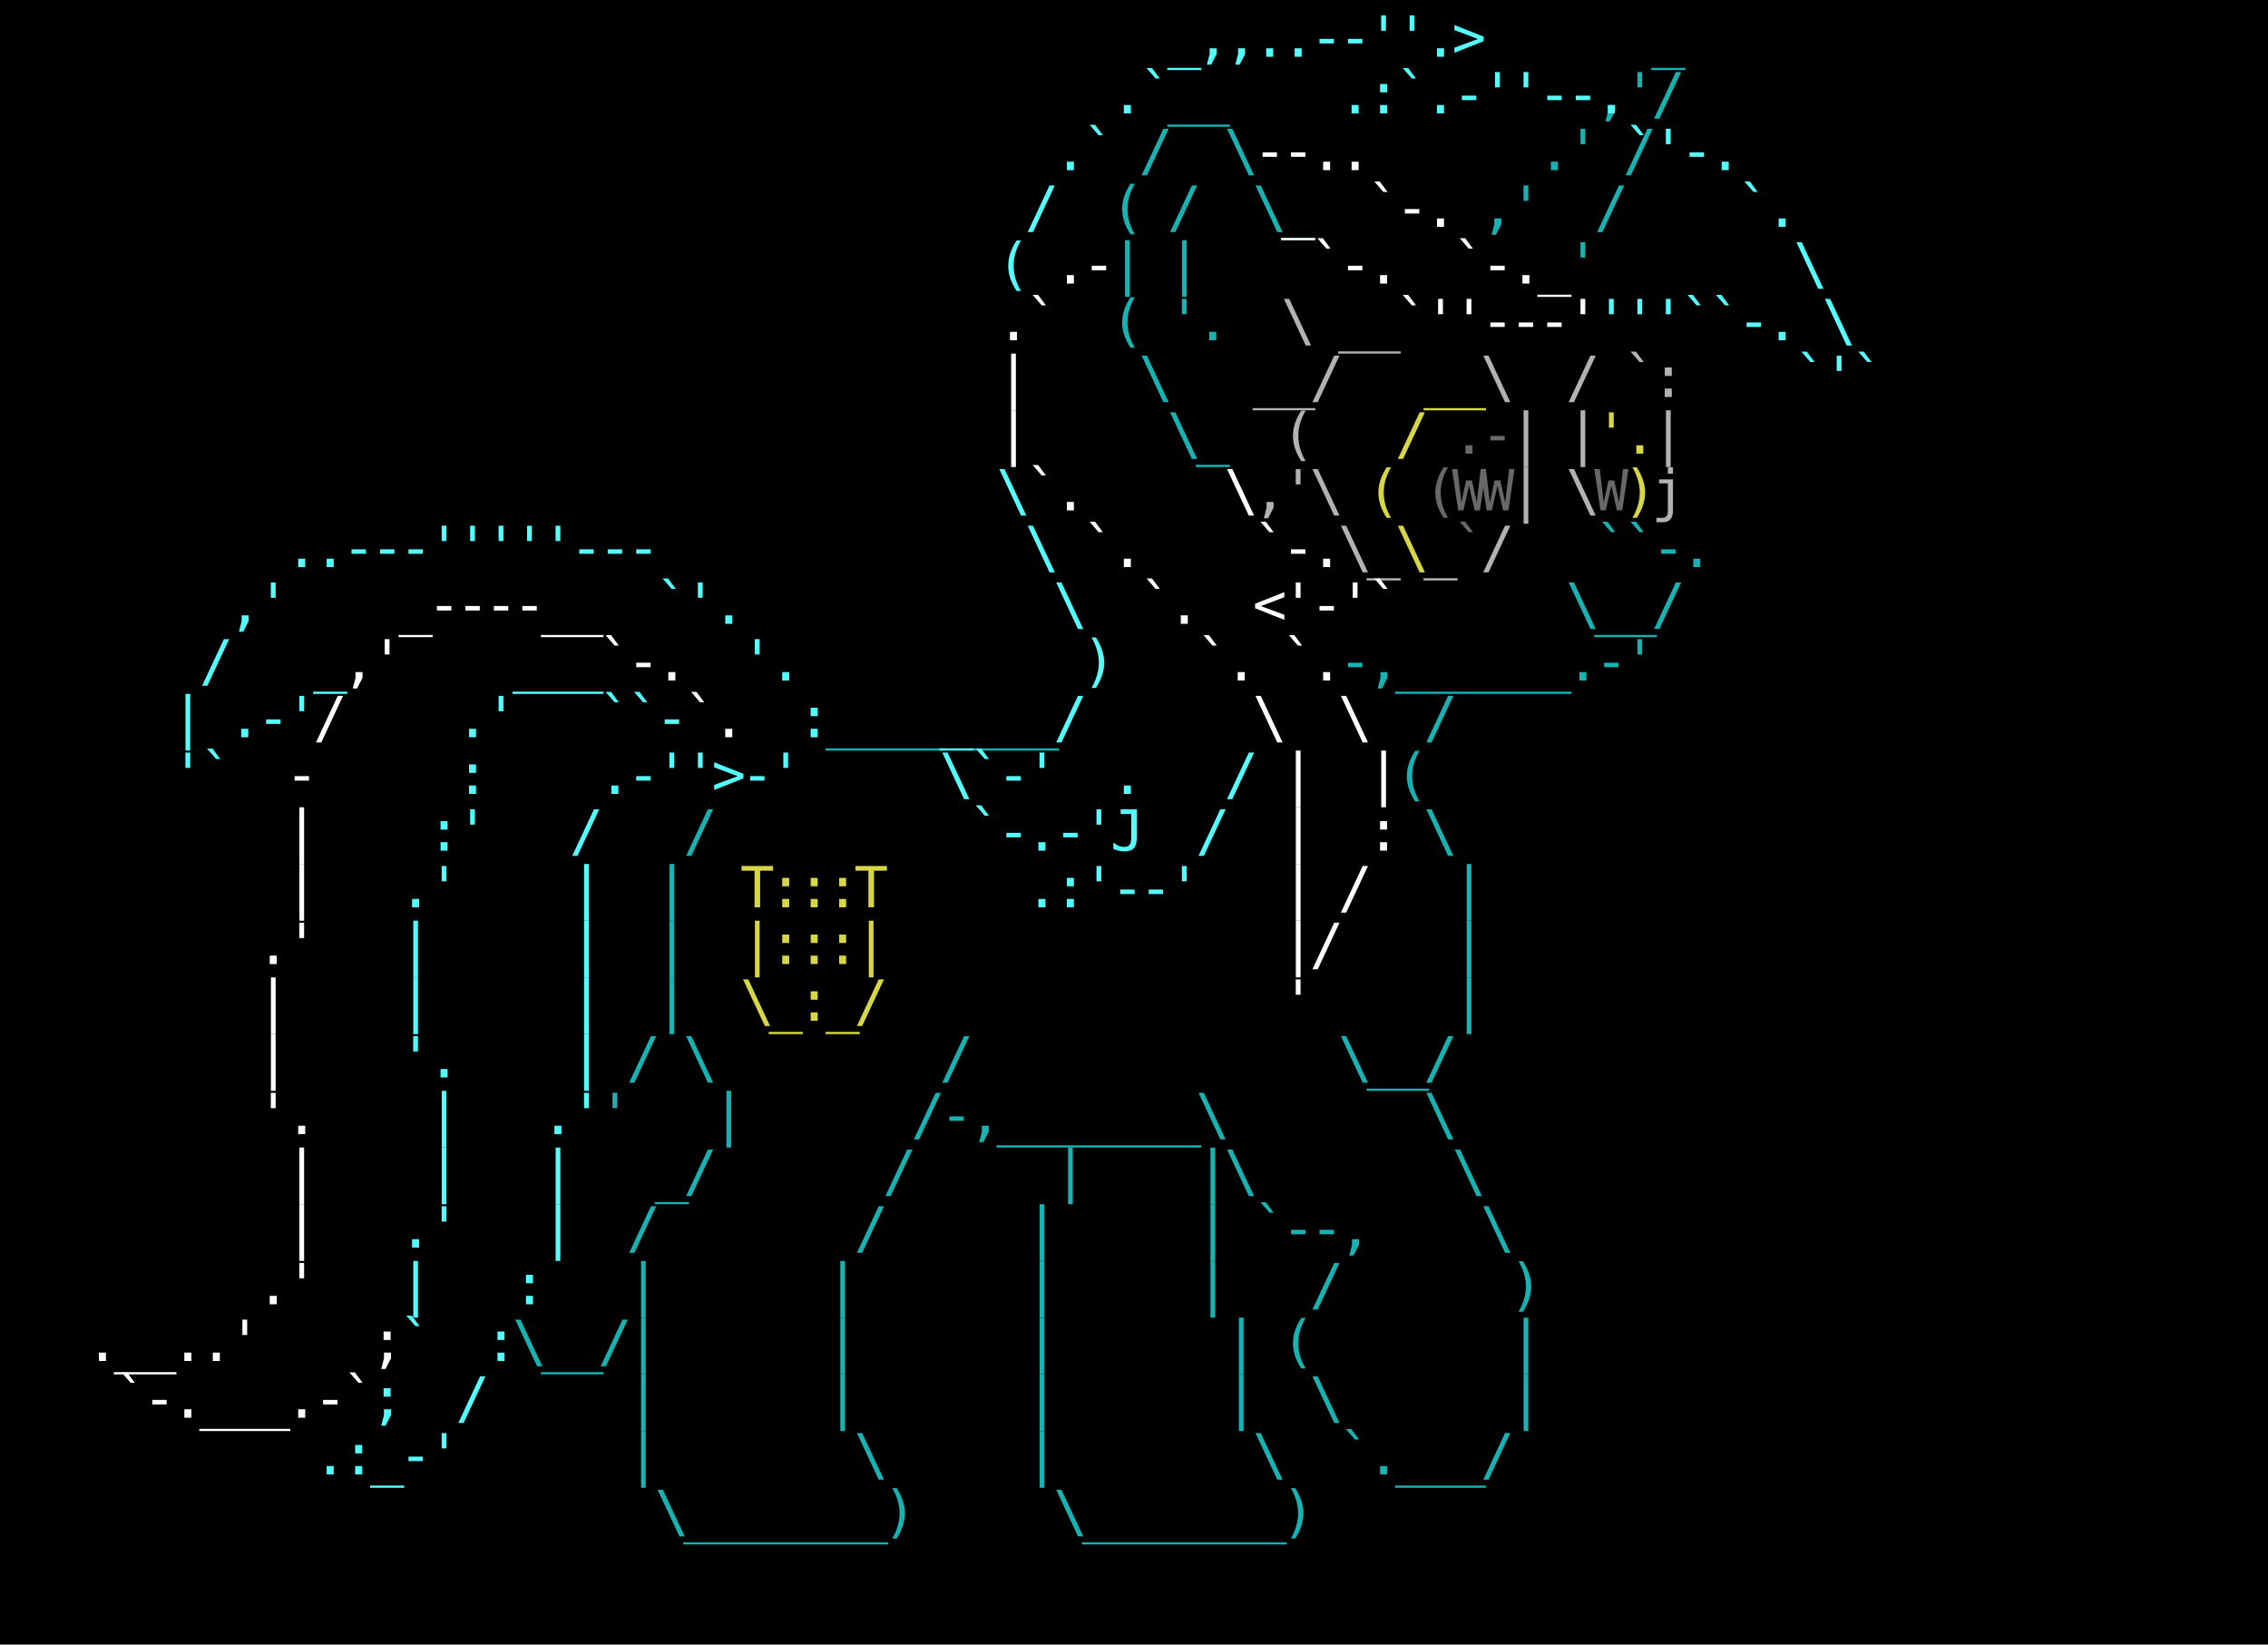
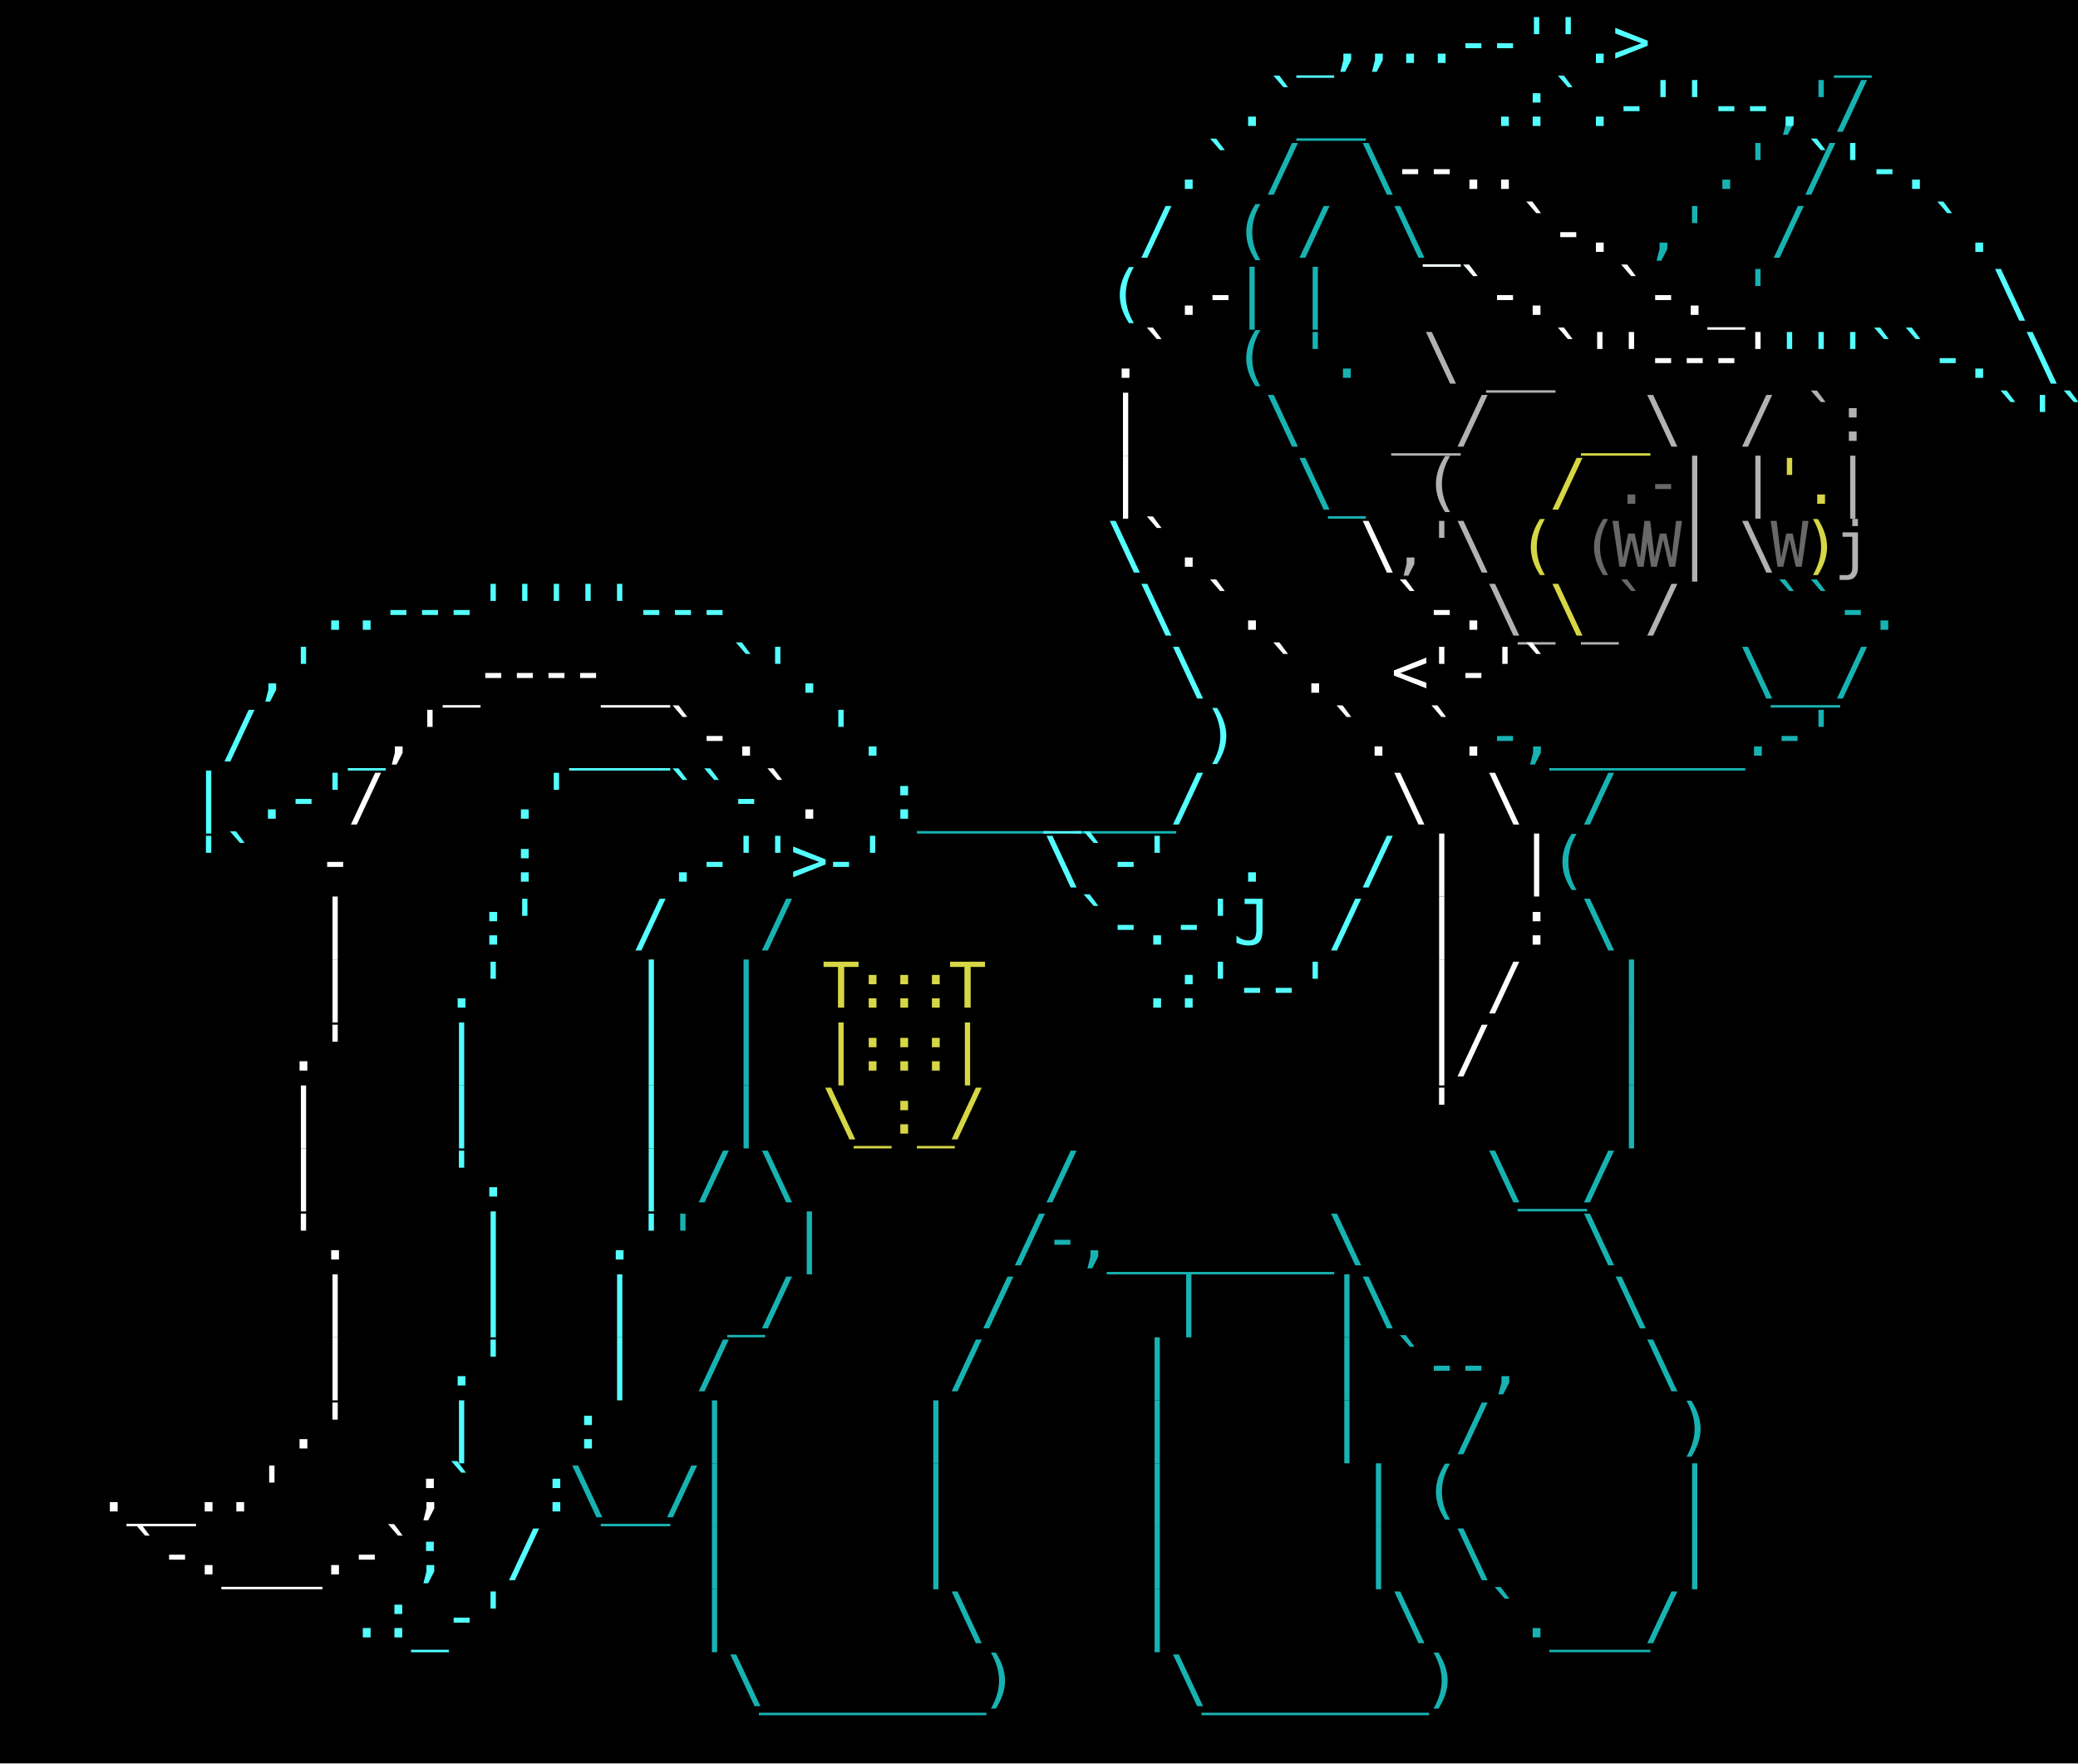
- <svg xmlns="http://www.w3.org/2000/svg" width="480.0" height="348">
-   <rect style="fill:#000000;stroke:none;" width="480.0" height="348" x="0" y="0" />
+ <svg xmlns="http://www.w3.org/2000/svg" width="396.0" height="336">
+   <rect style="fill:#000000;stroke:none;" width="396.0" height="336" x="0" y="0" />
  <text y="0" x="0" style="font-family:monospace;font-size:12px;font-weight:#b2b2b2;fill:white;fill:#686868;letter-spacing:-1.2px" xml:space="preserve">
-     <tspan x="0" y="12">                                                                                </tspan>
-     <tspan x="0" y="24">                                                                                </tspan>
-     <tspan x="0" y="36">                                                                                </tspan>
-     <tspan x="0" y="48">                                                                                </tspan>
-     <tspan x="0" y="60">                                                                                </tspan>
-     <tspan x="0" y="72">                                                                                </tspan>
-     <tspan x="0" y="84">                                                                                </tspan>
-     <tspan x="0" y="96">                                                   .-                           </tspan>
-     <tspan x="0" y="108">                                                  (WW   W                       </tspan>
-     <tspan x="0" y="120">                                                   ` </tspan>
-     <tspan x="0" y="132"> </tspan>
+     <tspan x="0" y="96">                                                   .-</tspan>
+     <tspan x="0" y="108">                                                  (WW   W</tspan>
+     <tspan x="0" y="120">                                                   `</tspan>
  </text>
  <text y="0" x="0" style="font-family:monospace;font-size:12px;font-weight:#b2b2b2;fill:white;fill:#18b2b2;letter-spacing:-1.2px" xml:space="preserve">
-     <tspan x="0" y="12">                                                          _                     </tspan>
+     <tspan x="0" y="12">                                                          _</tspan>
    <tspan x="0" y="24">                                         __             ,'/</tspan>
-     <tspan x="0" y="36">                                        /  \          .' / </tspan>
-     <tspan x="0" y="48">                                       ( /  \_      ,'  /    </tspan>
-     <tspan x="0" y="60">                                       | |             '       </tspan>
-     <tspan x="0" y="72">                                       ( '.                  </tspan>
-     <tspan x="0" y="84">                                        \                        </tspan>
-     <tspan x="0" y="96">                                         \_                                     </tspan>
-     <tspan x="0" y="108">                                                                 </tspan>
-     <tspan x="0" y="120">                                                        ``-.      </tspan>
+     <tspan x="0" y="36">                                        /  \          .' /</tspan>
+     <tspan x="0" y="48">                                       ( /  \_      ,'  /</tspan>
+     <tspan x="0" y="60">                                       | |             '</tspan>
+     <tspan x="0" y="72">                                       ( '.</tspan>
+     <tspan x="0" y="84">                                        \</tspan>
+     <tspan x="0" y="96">                                         \_</tspan>
+     <tspan x="0" y="120">                                                        ``-.</tspan>
    <tspan x="0" y="132">                                                       \__/</tspan>
-     <tspan x="0" y="144">                                               -,______.-' </tspan>
+     <tspan x="0" y="144">                                               -,______.-'</tspan>
    <tspan x="0" y="156">                             ____ ___             /</tspan>
    <tspan x="0" y="168">                                                 (</tspan>
-     <tspan x="0" y="180">                        /                         \        </tspan>
-     <tspan x="0" y="192">                       |                           |        </tspan>
-     <tspan x="0" y="204">                       |                           |       </tspan>
-     <tspan x="0" y="216">                       |                           |        </tspan>
-     <tspan x="0" y="228">                      / \        /             \__/        </tspan>
-     <tspan x="0" y="240">                     '   |      /-,_______\       \                </tspan>
-     <tspan x="0" y="252">                       _/      /     |    |\       \         </tspan>
-     <tspan x="0" y="264">                      /       /     |     | `--,    \        </tspan>
-     <tspan x="0" y="276">                      |      |      |     |   /      )     </tspan>
-     <tspan x="0" y="288">                  \__/|      |      |      | (       |     </tspan>
-     <tspan x="0" y="300">                      |      |      |      |  \      |     </tspan>
-     <tspan x="0" y="312">                      |       \     |       \  `.___/      </tspan>
-     <tspan x="0" y="324">                       \_______)     \_______)             </tspan>
-     <tspan x="0" y="336">                                                            </tspan>
-     <tspan x="0" y="348"> </tspan>
+     <tspan x="0" y="180">                        /                         \</tspan>
+     <tspan x="0" y="192">                       |                           |</tspan>
+     <tspan x="0" y="204">                       |                           |</tspan>
+     <tspan x="0" y="216">                       |                           |</tspan>
+     <tspan x="0" y="228">                      / \        /             \__/</tspan>
+     <tspan x="0" y="240">                     '   |      /-,_______\       \</tspan>
+     <tspan x="0" y="252">                       _/      /     |    |\       \</tspan>
+     <tspan x="0" y="264">                      /       /     |     | `--,    \</tspan>
+     <tspan x="0" y="276">                      |      |      |     |   /      )</tspan>
+     <tspan x="0" y="288">                  \__/|      |      |      | (       |</tspan>
+     <tspan x="0" y="300">                      |      |      |      |  \      |</tspan>
+     <tspan x="0" y="312">                      |       \     |       \  `.___/</tspan>
+     <tspan x="0" y="324">                       \_______)     \_______)</tspan>
  </text>
  <text y="0" x="0" style="font-family:monospace;font-size:12px;font-weight:#b2b2b2;fill:white;fill:#54ffff;letter-spacing:-1.2px" xml:space="preserve">
-     <tspan x="0" y="12">                                         _,,..--''.&gt; </tspan>
-     <tspan x="0" y="24">                                       .`      .:`.-''--.           </tspan>
+     <tspan x="0" y="12">                                         _,,..--''.&gt;</tspan>
+     <tspan x="0" y="24">                                       .`      .:`.-''--.</tspan>
    <tspan x="0" y="36">                                     .`                  `'-.</tspan>
    <tspan x="0" y="48">                                    /                        `.</tspan>
    <tspan x="0" y="60">                                   (                           \</tspan>
    <tspan x="0" y="72">                                                        '''``-. \</tspan>
    <tspan x="0" y="84">                                                               `'`</tspan>
-     <tspan x="0" y="96">                                                                </tspan>
-     <tspan x="0" y="108">                                   \                            </tspan>
-     <tspan x="0" y="120">          ..---'''''---             \                           </tspan>
-     <tspan x="0" y="132">        ,'             `'.           \                          </tspan>
-     <tspan x="0" y="144">       /   _      ___     '.          )                         </tspan>
-     <tspan x="0" y="156">      | .-'     .'   ``-    :    _   /                         </tspan>
-     <tspan x="0" y="168">      '`        :    .-''&gt;-'     \`-'  .   /                   </tspan>
-     <tspan x="0" y="180">               :'   /             `-.-'J  /                     </tspan>
-     <tspan x="0" y="192">              .'    |               .:'--'                      </tspan>
-     <tspan x="0" y="204">              |     |                                           </tspan>
-     <tspan x="0" y="216">              |     |                                           </tspan>
-     <tspan x="0" y="228">              '.    |    </tspan>
-     <tspan x="0" y="240">               |   .' </tspan>
-     <tspan x="0" y="252">               |   | </tspan>
-     <tspan x="0" y="264">              .'   | </tspan>
+     <tspan x="0" y="108">                                   \</tspan>
+     <tspan x="0" y="120">          ..---'''''---             \</tspan>
+     <tspan x="0" y="132">        ,'             `'.           \</tspan>
+     <tspan x="0" y="144">       /   _      ___     '.          )</tspan>
+     <tspan x="0" y="156">      | .-'     .'   ``-    :    _   /</tspan>
+     <tspan x="0" y="168">      '`        :    .-''&gt;-'     \`-'  .   /</tspan>
+     <tspan x="0" y="180">               :'   /             `-.-'J  /</tspan>
+     <tspan x="0" y="192">              .'    |               .:'--'</tspan>
+     <tspan x="0" y="204">              |     |</tspan>
+     <tspan x="0" y="216">              |     |</tspan>
+     <tspan x="0" y="228">              '.    |</tspan>
+     <tspan x="0" y="240">               |   .'</tspan>
+     <tspan x="0" y="252">               |   |</tspan>
+     <tspan x="0" y="264">              .'   |</tspan>
    <tspan x="0" y="276">              |   :</tspan>
    <tspan x="0" y="288">              `  :</tspan>
-     <tspan x="0" y="300">             ;  /  </tspan>
-     <tspan x="0" y="312">           .:_-'   </tspan>
+     <tspan x="0" y="300">             ;  /</tspan>
+     <tspan x="0" y="312">           .:_-'</tspan>
  </text>
  <text y="0" x="0" style="font-family:monospace;font-size:12px;font-weight:#b2b2b2;fill:white;fill:#b2b2b2;letter-spacing:-1.2px" xml:space="preserve">
-     <tspan x="0" y="12">                                                                                </tspan>
-     <tspan x="0" y="24">                                                                                </tspan>
-     <tspan x="0" y="36">                                                                                </tspan>
-     <tspan x="0" y="48">                                                                                </tspan>
-     <tspan x="0" y="60">                                                                                </tspan>
-     <tspan x="0" y="72">                                             \ __                 </tspan>
-     <tspan x="0" y="84">                                            __/     \  / `:      </tspan>
-     <tspan x="0" y="96">                                             (       | |  |                     </tspan>
-     <tspan x="0" y="108">                                            ,'\      | \  j                     </tspan>
-     <tspan x="0" y="120">                                               \_ _ /              </tspan>
+     <tspan x="0" y="72">                                             \ __</tspan>
+     <tspan x="0" y="84">                                            __/     \  / `:</tspan>
+     <tspan x="0" y="96">                                             (       | |  |</tspan>
+     <tspan x="0" y="108">                                            ,'\      | \  j</tspan>
+     <tspan x="0" y="120">                                               \_ _ /</tspan>
  </text>
  <text y="0" x="0" style="font-family:monospace;font-size:12px;font-weight:#b2b2b2;fill:white;fill:#ffffff;letter-spacing:-1.2px" xml:space="preserve">
-     <tspan x="0" y="12">                                                            </tspan>
-     <tspan x="0" y="24">                                                                </tspan>
-     <tspan x="0" y="36">                                            --..            </tspan>
-     <tspan x="0" y="48">                                             _  `-.         </tspan>
-     <tspan x="0" y="60">                                     .-       `-.  `-._      </tspan>
-     <tspan x="0" y="72">                                   .`            `''---'     </tspan>
-     <tspan x="0" y="84">                                   |                         </tspan>
-     <tspan x="0" y="96">                                   |                         </tspan>
-     <tspan x="0" y="108">                                    `.     \                 </tspan>
-     <tspan x="0" y="120">                                      `.    `-. </tspan>
-     <tspan x="0" y="132">              _----__                   `.  &lt;'-'`              </tspan>
-     <tspan x="0" y="144">            ,'       `-.                  `. `.             </tspan>
-     <tspan x="0" y="156">           /            `.                  \  \            </tspan>
-     <tspan x="0" y="168">          -                                  |  |           </tspan>
-     <tspan x="0" y="180">          |                                  |  :           </tspan>
-     <tspan x="0" y="192">          |                                  | /            </tspan>
-     <tspan x="0" y="204">         .'                                  |/             </tspan>
+     <tspan x="0" y="36">                                            --..</tspan>
+     <tspan x="0" y="48">                                             _  `-.</tspan>
+     <tspan x="0" y="60">                                     .-       `-.  `-._</tspan>
+     <tspan x="0" y="72">                                   .`            `''---'</tspan>
+     <tspan x="0" y="84">                                   |</tspan>
+     <tspan x="0" y="96">                                   |</tspan>
+     <tspan x="0" y="108">                                    `.     \</tspan>
+     <tspan x="0" y="120">                                      `.    `-.</tspan>
+     <tspan x="0" y="132">              _----__                   `.  &lt;'-'`</tspan>
+     <tspan x="0" y="144">            ,'       `-.                  `. `.</tspan>
+     <tspan x="0" y="156">           /            `.                  \  \</tspan>
+     <tspan x="0" y="168">          -                                  |  |</tspan>
+     <tspan x="0" y="180">          |                                  |  :</tspan>
+     <tspan x="0" y="192">          |                                  | /</tspan>
+     <tspan x="0" y="204">         .'                                  |/</tspan>
    <tspan x="0" y="216">         |                                   '</tspan>
-     <tspan x="0" y="228">         |            </tspan>
-     <tspan x="0" y="240">         '.           </tspan>
-     <tspan x="0" y="252">          |          </tspan>
-     <tspan x="0" y="264">          |          </tspan>
-     <tspan x="0" y="276">         .'        </tspan>
-     <tspan x="0" y="288">   .__..'    ;     </tspan>
-     <tspan x="0" y="300">    `-.___.-`     </tspan>
-     <tspan x="0" y="312">                   </tspan>
+     <tspan x="0" y="228">         |</tspan>
+     <tspan x="0" y="240">         '.</tspan>
+     <tspan x="0" y="252">          |</tspan>
+     <tspan x="0" y="264">          |</tspan>
+     <tspan x="0" y="276">         .'</tspan>
+     <tspan x="0" y="288">   .__..'    ;</tspan>
+     <tspan x="0" y="300">    `-.___.-`</tspan>
  </text>
  <text y="0" x="0" style="font-family:monospace;font-size:12px;font-weight:#b2b2b2;fill:white;fill:#d6d646;letter-spacing:-1.2px" xml:space="preserve">
-     <tspan x="0" y="12">                                                                                </tspan>
-     <tspan x="0" y="24">                                                                  </tspan>
-     <tspan x="0" y="36">                                                                  </tspan>
-     <tspan x="0" y="48">                                                                 </tspan>
-     <tspan x="0" y="60">                                                                 </tspan>
-     <tspan x="0" y="72">                                                                 </tspan>
-     <tspan x="0" y="84">                                                  __                 </tspan>
-     <tspan x="0" y="96">                                                 /      '.                      </tspan>
-     <tspan x="0" y="108">                                                (        )       </tspan>
-     <tspan x="0" y="120">                                                 \                 </tspan>
-     <tspan x="0" y="144">                                                 </tspan>
-     <tspan x="0" y="156">                                                 </tspan>
-     <tspan x="0" y="168">                                                 </tspan>
-     <tspan x="0" y="180">                                                 </tspan>
-     <tspan x="0" y="192">                          T:::T                  </tspan>
-     <tspan x="0" y="204">                          |:::|                  </tspan>
-     <tspan x="0" y="216">                          \_:_/  </tspan>
-     <tspan x="0" y="228">                             </tspan>
+     <tspan x="0" y="84">                                                  __</tspan>
+     <tspan x="0" y="96">                                                 /      '.</tspan>
+     <tspan x="0" y="108">                                                (        )</tspan>
+     <tspan x="0" y="120">                                                 \</tspan>
+     <tspan x="0" y="192">                          T:::T</tspan>
+     <tspan x="0" y="204">                          |:::|</tspan>
+     <tspan x="0" y="216">                          \_:_/</tspan>
  </text>
</svg>
